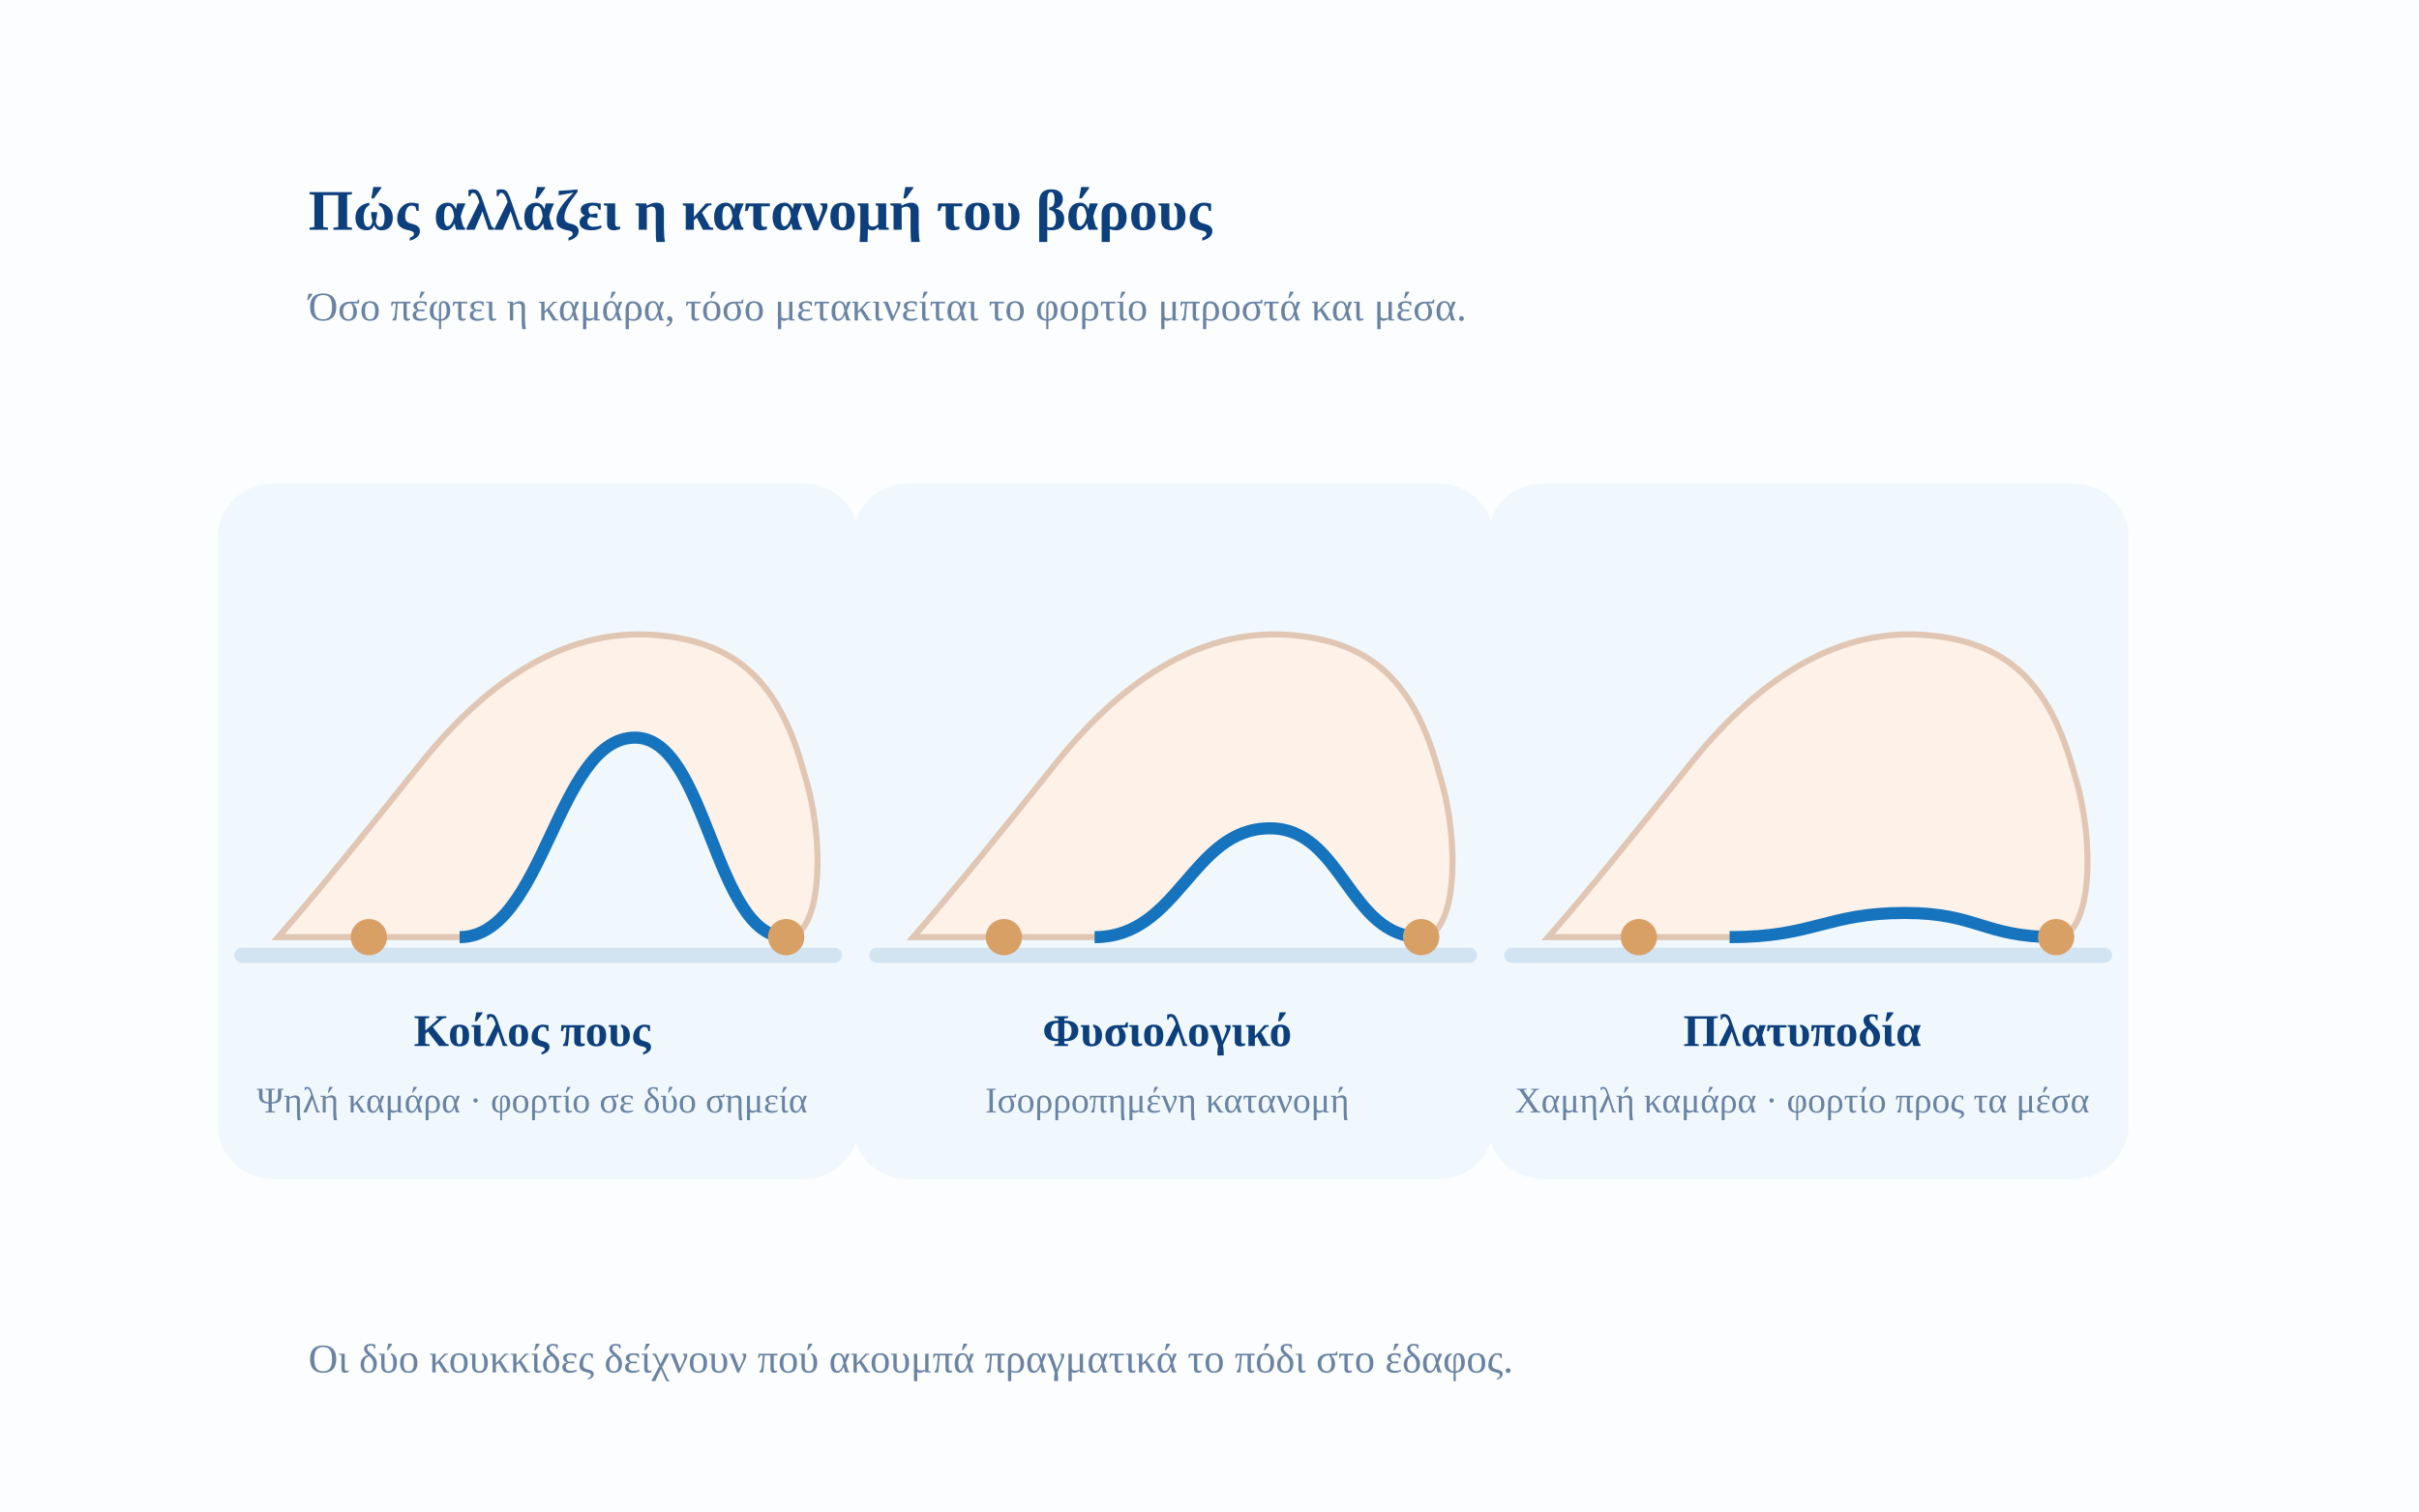
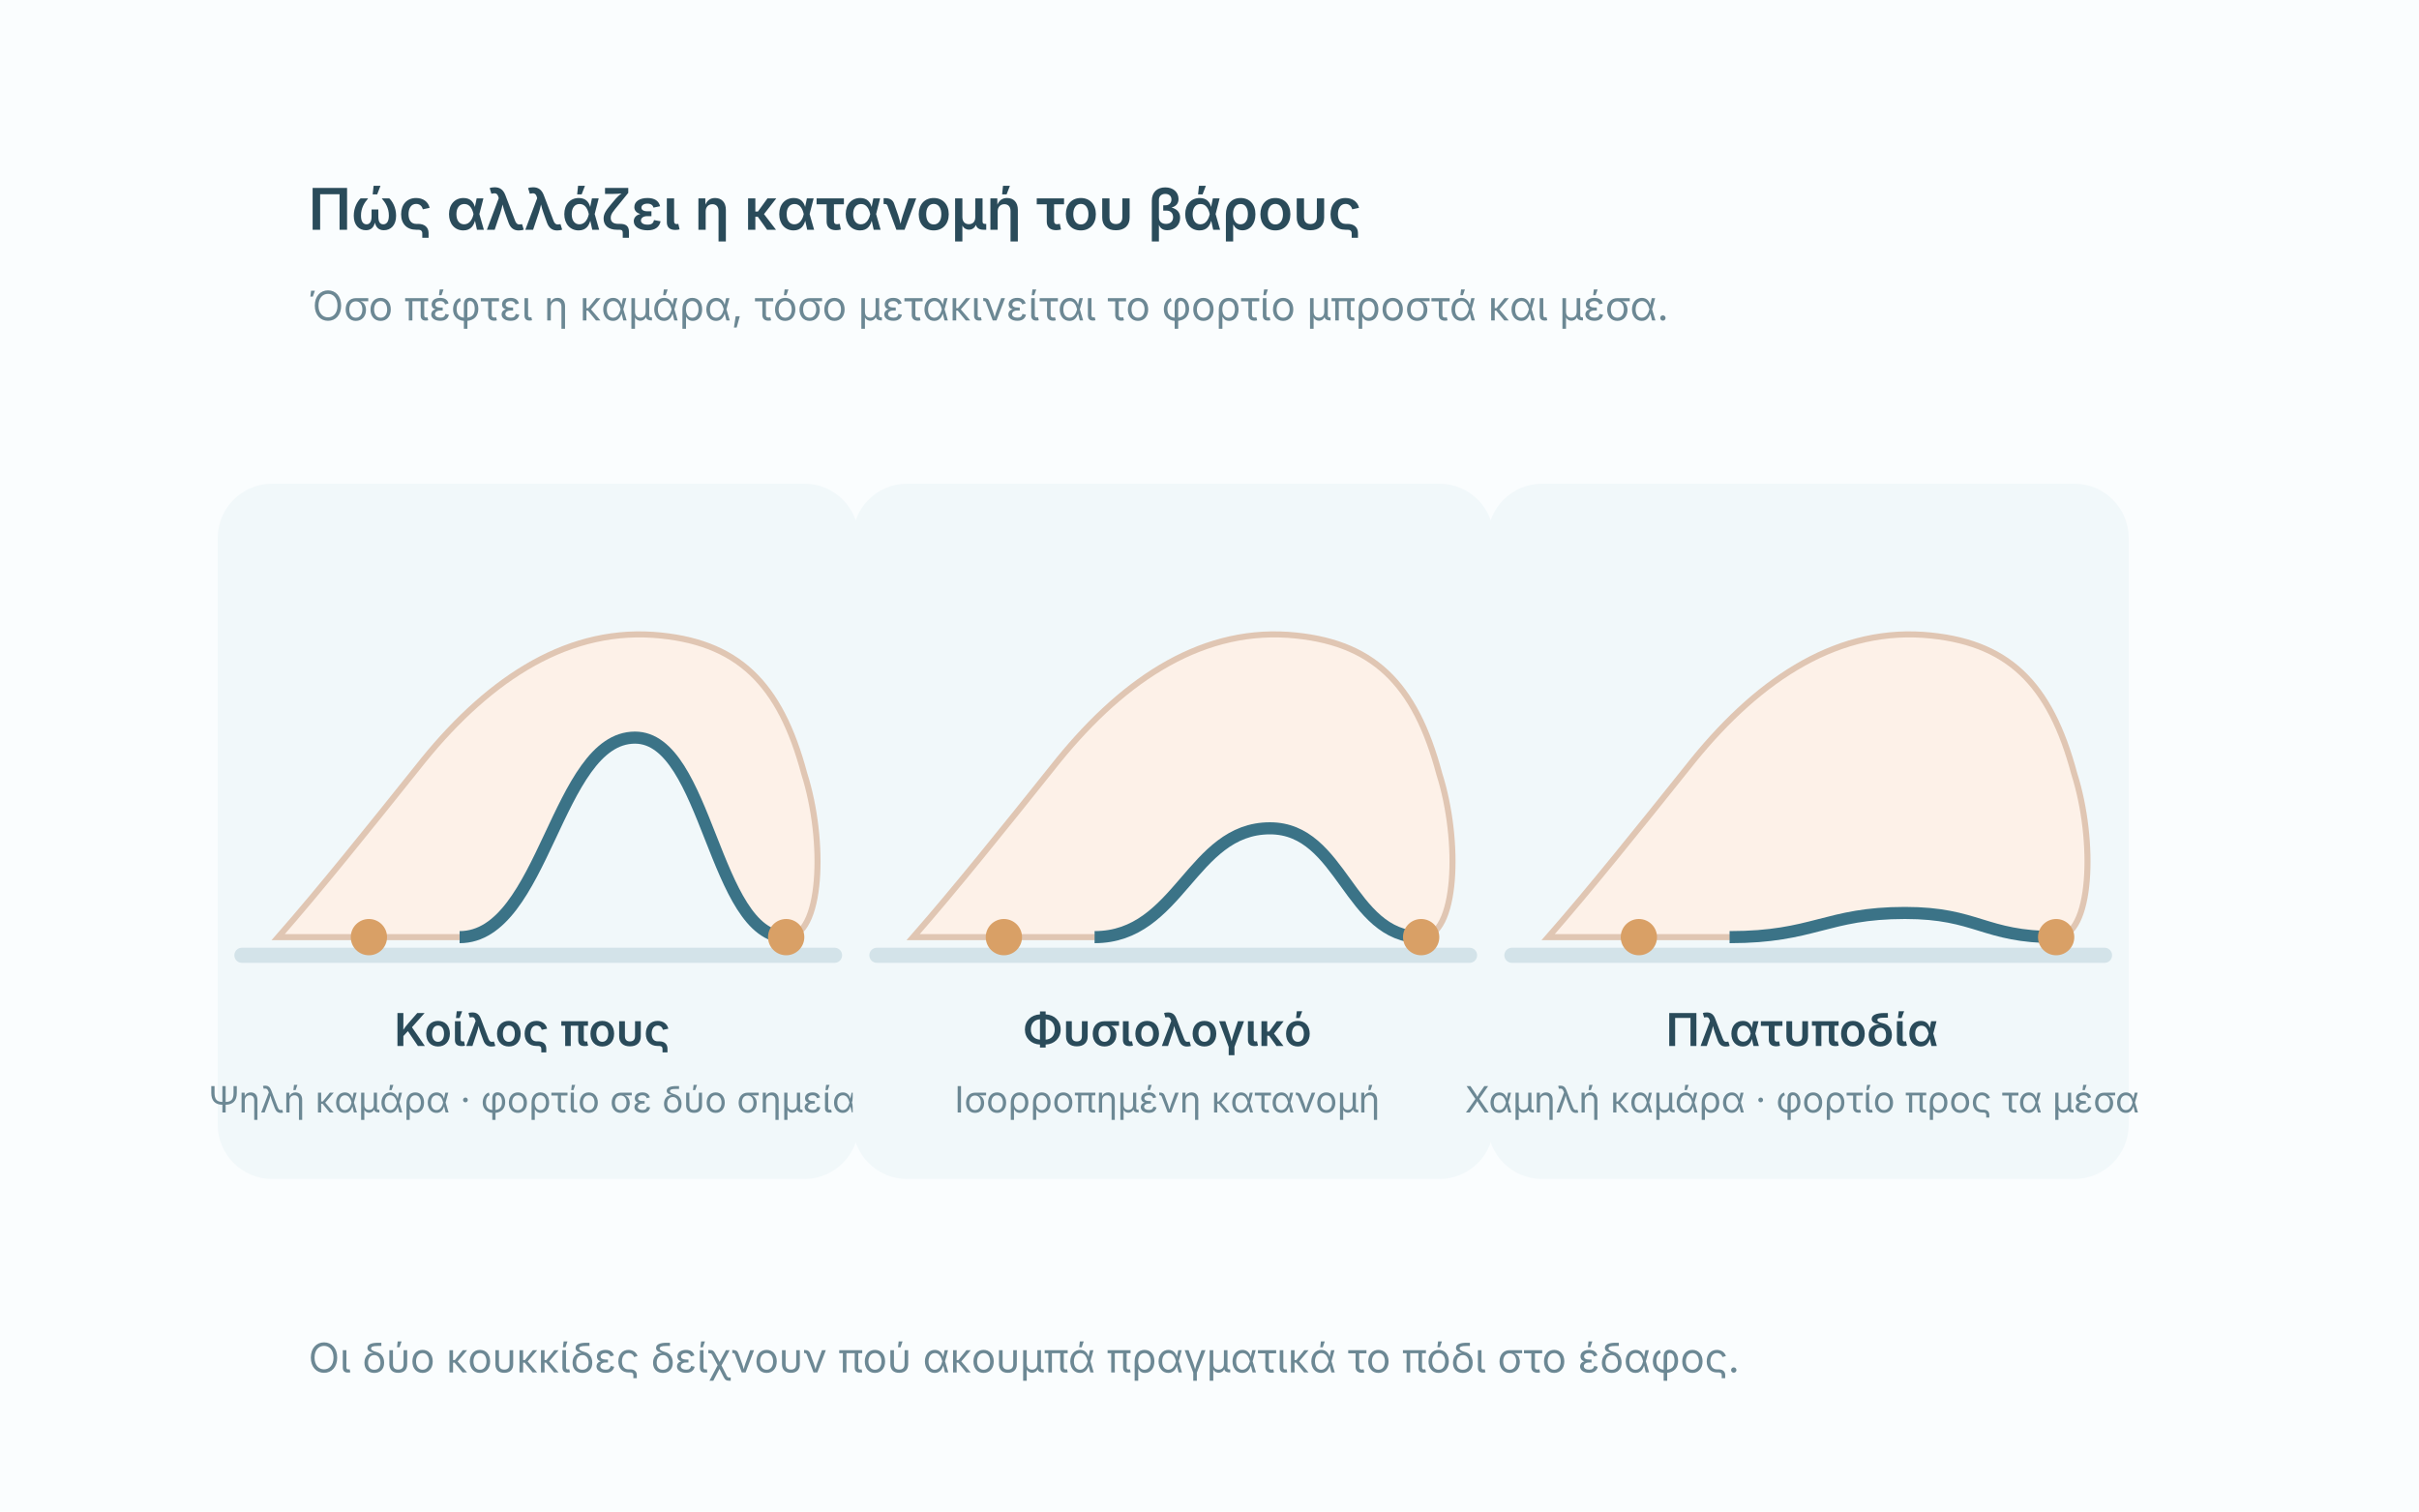
<svg xmlns="http://www.w3.org/2000/svg" viewBox="0 0 800 500" width="800" height="500" role="img" aria-label="Τύποι ποδικής καμάρας">
-   <rect width="800" height="500" fill="#fbfdff" />
+   <rect width="800" height="500" fill="#fafdfe" />
  <g transform="translate(62,10)">
-     <text x="40" y="66" font-family="M PLUS Rounded 1c,Manrope,-apple-system,BlinkMacSystemFont,'Segoe UI',Helvetica,Arial,sans-serif" font-size="19" font-weight="560" fill="#0c3f7c" text-anchor="start">Πώς αλλάζει η κατανομή του βάρους</text>
-     <text x="40" y="96" font-family="M PLUS Rounded 1c,Manrope,-apple-system,BlinkMacSystemFont,'Segoe UI',Helvetica,Arial,sans-serif" font-size="13.5" font-weight="420" fill="#6a83a3" text-anchor="start">Όσο πέφτει η καμάρα, τόσο μετακινείται το φορτίο μπροστά και μέσα.</text>
+     <text x="40" y="66" font-family="Manrope,Inter,-apple-system,BlinkMacSystemFont,'Segoe UI',Helvetica,Arial,sans-serif" font-size="19" font-weight="560" fill="#2a4b5a" text-anchor="start">Πώς αλλάζει η κατανομή του βάρους</text>
+     <text x="40" y="96" font-family="Manrope,Inter,-apple-system,BlinkMacSystemFont,'Segoe UI',Helvetica,Arial,sans-serif" font-size="13.5" font-weight="420" fill="#6c8894" text-anchor="start">Όσο πέφτει η καμάρα, τόσο μετακινείται το φορτίο μπροστά και μέσα.</text>
    <g transform="translate(14,0)">
-       <rect x="-4" y="150" width="212" height="230" rx="18" fill="#f0f8fe" />
+       <rect x="-4" y="150" width="212" height="230" rx="18" fill="#f1f8fa" />
      <path d="M16 300L76 300C104 300 108 234 134 234C158 234 160 300 184 300C196 300 197 268 190 246C182 216 168 202 140 200C110 198 84 216 62 244C46 264 30 284 16 300Z" fill="#fdf1e8" stroke="#e0c6b3" stroke-width="2" />
-       <path d="M76 300C104 300 108 234 134 234C158 234 160 300 184 300" fill="none" stroke="#1673bd" stroke-width="4" />
-       <path d="M4 306h196" stroke="#d2e4f2" stroke-width="5" stroke-linecap="round" />
+       <path d="M76 300C104 300 108 234 134 234C158 234 160 300 184 300" fill="none" stroke="#3b7387" stroke-width="4" />
+       <path d="M4 306h196" stroke="#d3e3e9" stroke-width="5" stroke-linecap="round" />
      <circle cx="46" cy="300" r="6" fill="#d9a066" />
      <circle cx="184" cy="300" r="6" fill="#d9a066" />
-       <text x="100" y="336" font-family="M PLUS Rounded 1c,Manrope,-apple-system,BlinkMacSystemFont,'Segoe UI',Helvetica,Arial,sans-serif" font-size="15" font-weight="560" fill="#0c3f7c" text-anchor="middle">Κοίλος πους</text>
-       <text x="100" y="358" font-family="M PLUS Rounded 1c,Manrope,-apple-system,BlinkMacSystemFont,'Segoe UI',Helvetica,Arial,sans-serif" font-size="12" font-weight="420" fill="#6a83a3" text-anchor="middle">Ψηλή καμάρα · φορτίο σε δύο σημεία</text>
+       <text x="100" y="336" font-family="Manrope,Inter,-apple-system,BlinkMacSystemFont,'Segoe UI',Helvetica,Arial,sans-serif" font-size="15" font-weight="560" fill="#2a4b5a" text-anchor="middle">Κοίλος πους</text>
+       <text x="100" y="358" font-family="Manrope,Inter,-apple-system,BlinkMacSystemFont,'Segoe UI',Helvetica,Arial,sans-serif" font-size="12" font-weight="420" fill="#6c8894" text-anchor="middle">Ψηλή καμάρα · φορτίο σε δύο σημεία</text>
    </g>
    <g transform="translate(224,0)">
-       <rect x="-4" y="150" width="212" height="230" rx="18" fill="#f0f8fe" />
+       <rect x="-4" y="150" width="212" height="230" rx="18" fill="#f1f8fa" />
      <path d="M16 300L76 300C104 300 108 264 134 264C158 264 160 300 184 300C196 300 197 268 190 246C182 216 168 202 140 200C110 198 84 216 62 244C46 264 30 284 16 300Z" fill="#fdf1e8" stroke="#e0c6b3" stroke-width="2" />
-       <path d="M76 300C104 300 108 264 134 264C158 264 160 300 184 300" fill="none" stroke="#1673bd" stroke-width="4" />
-       <path d="M4 306h196" stroke="#d2e4f2" stroke-width="5" stroke-linecap="round" />
+       <path d="M76 300C104 300 108 264 134 264C158 264 160 300 184 300" fill="none" stroke="#3b7387" stroke-width="4" />
+       <path d="M4 306h196" stroke="#d3e3e9" stroke-width="5" stroke-linecap="round" />
      <circle cx="46" cy="300" r="6" fill="#d9a066" />
      <circle cx="184" cy="300" r="6" fill="#d9a066" />
-       <text x="100" y="336" font-family="M PLUS Rounded 1c,Manrope,-apple-system,BlinkMacSystemFont,'Segoe UI',Helvetica,Arial,sans-serif" font-size="15" font-weight="560" fill="#0c3f7c" text-anchor="middle">Φυσιολογικό</text>
-       <text x="100" y="358" font-family="M PLUS Rounded 1c,Manrope,-apple-system,BlinkMacSystemFont,'Segoe UI',Helvetica,Arial,sans-serif" font-size="12" font-weight="420" fill="#6a83a3" text-anchor="middle">Ισορροπημένη κατανομή</text>
+       <text x="100" y="336" font-family="Manrope,Inter,-apple-system,BlinkMacSystemFont,'Segoe UI',Helvetica,Arial,sans-serif" font-size="15" font-weight="560" fill="#2a4b5a" text-anchor="middle">Φυσιολογικό</text>
+       <text x="100" y="358" font-family="Manrope,Inter,-apple-system,BlinkMacSystemFont,'Segoe UI',Helvetica,Arial,sans-serif" font-size="12" font-weight="420" fill="#6c8894" text-anchor="middle">Ισορροπημένη κατανομή</text>
    </g>
    <g transform="translate(434,0)">
-       <rect x="-4" y="150" width="212" height="230" rx="18" fill="#f0f8fe" />
+       <rect x="-4" y="150" width="212" height="230" rx="18" fill="#f1f8fa" />
      <path d="M16 300L76 300C104 300 108 292 134 292C158 292 160 300 184 300C196 300 197 268 190 246C182 216 168 202 140 200C110 198 84 216 62 244C46 264 30 284 16 300Z" fill="#fdf1e8" stroke="#e0c6b3" stroke-width="2" />
-       <path d="M76 300C104 300 108 292 134 292C158 292 160 300 184 300" fill="none" stroke="#1673bd" stroke-width="4" />
-       <path d="M4 306h196" stroke="#d2e4f2" stroke-width="5" stroke-linecap="round" />
+       <path d="M76 300C104 300 108 292 134 292C158 292 160 300 184 300" fill="none" stroke="#3b7387" stroke-width="4" />
+       <path d="M4 306h196" stroke="#d3e3e9" stroke-width="5" stroke-linecap="round" />
      <circle cx="46" cy="300" r="6" fill="#d9a066" />
      <circle cx="184" cy="300" r="6" fill="#d9a066" />
-       <text x="100" y="336" font-family="M PLUS Rounded 1c,Manrope,-apple-system,BlinkMacSystemFont,'Segoe UI',Helvetica,Arial,sans-serif" font-size="15" font-weight="560" fill="#0c3f7c" text-anchor="middle">Πλατυποδία</text>
-       <text x="100" y="358" font-family="M PLUS Rounded 1c,Manrope,-apple-system,BlinkMacSystemFont,'Segoe UI',Helvetica,Arial,sans-serif" font-size="12" font-weight="420" fill="#6a83a3" text-anchor="middle">Χαμηλή καμάρα · φορτίο προς τα μέσα</text>
+       <text x="100" y="336" font-family="Manrope,Inter,-apple-system,BlinkMacSystemFont,'Segoe UI',Helvetica,Arial,sans-serif" font-size="15" font-weight="560" fill="#2a4b5a" text-anchor="middle">Πλατυποδία</text>
+       <text x="100" y="358" font-family="Manrope,Inter,-apple-system,BlinkMacSystemFont,'Segoe UI',Helvetica,Arial,sans-serif" font-size="12" font-weight="420" fill="#6c8894" text-anchor="middle">Χαμηλή καμάρα · φορτίο προς τα μέσα</text>
    </g>
-     <text x="40" y="444" font-family="M PLUS Rounded 1c,Manrope,-apple-system,BlinkMacSystemFont,'Segoe UI',Helvetica,Arial,sans-serif" font-size="13.5" font-weight="420" fill="#6a83a3" text-anchor="start">Οι δύο κουκκίδες δείχνουν πού ακουμπά πραγματικά το πόδι στο έδαφος.</text>
+     <text x="40" y="444" font-family="Manrope,Inter,-apple-system,BlinkMacSystemFont,'Segoe UI',Helvetica,Arial,sans-serif" font-size="13.5" font-weight="420" fill="#6c8894" text-anchor="start">Οι δύο κουκκίδες δείχνουν πού ακουμπά πραγματικά το πόδι στο έδαφος.</text>
  </g>
</svg>
